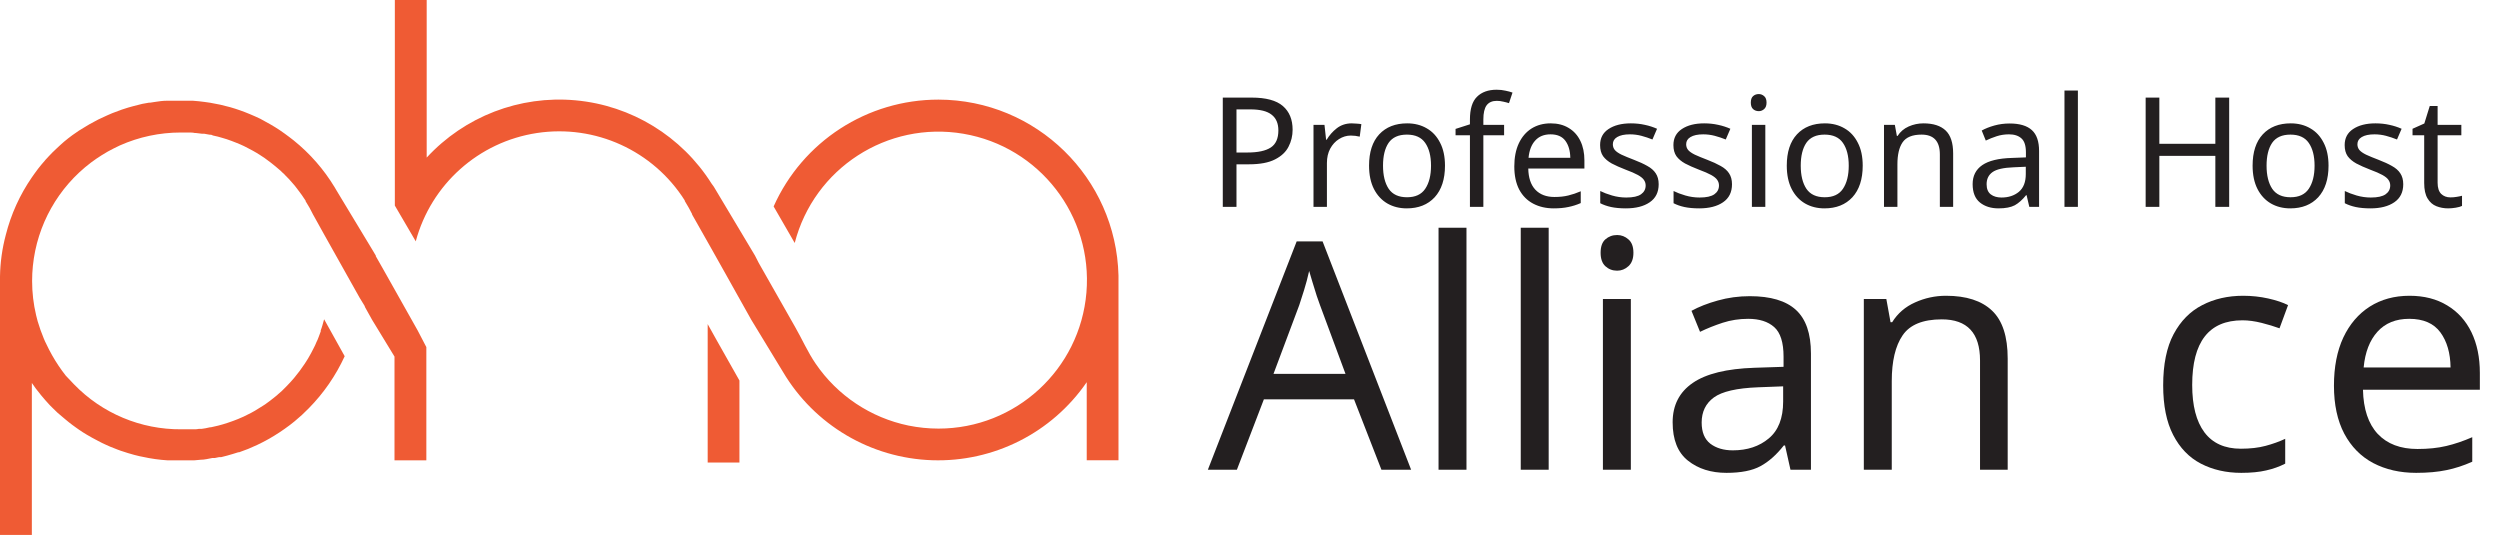
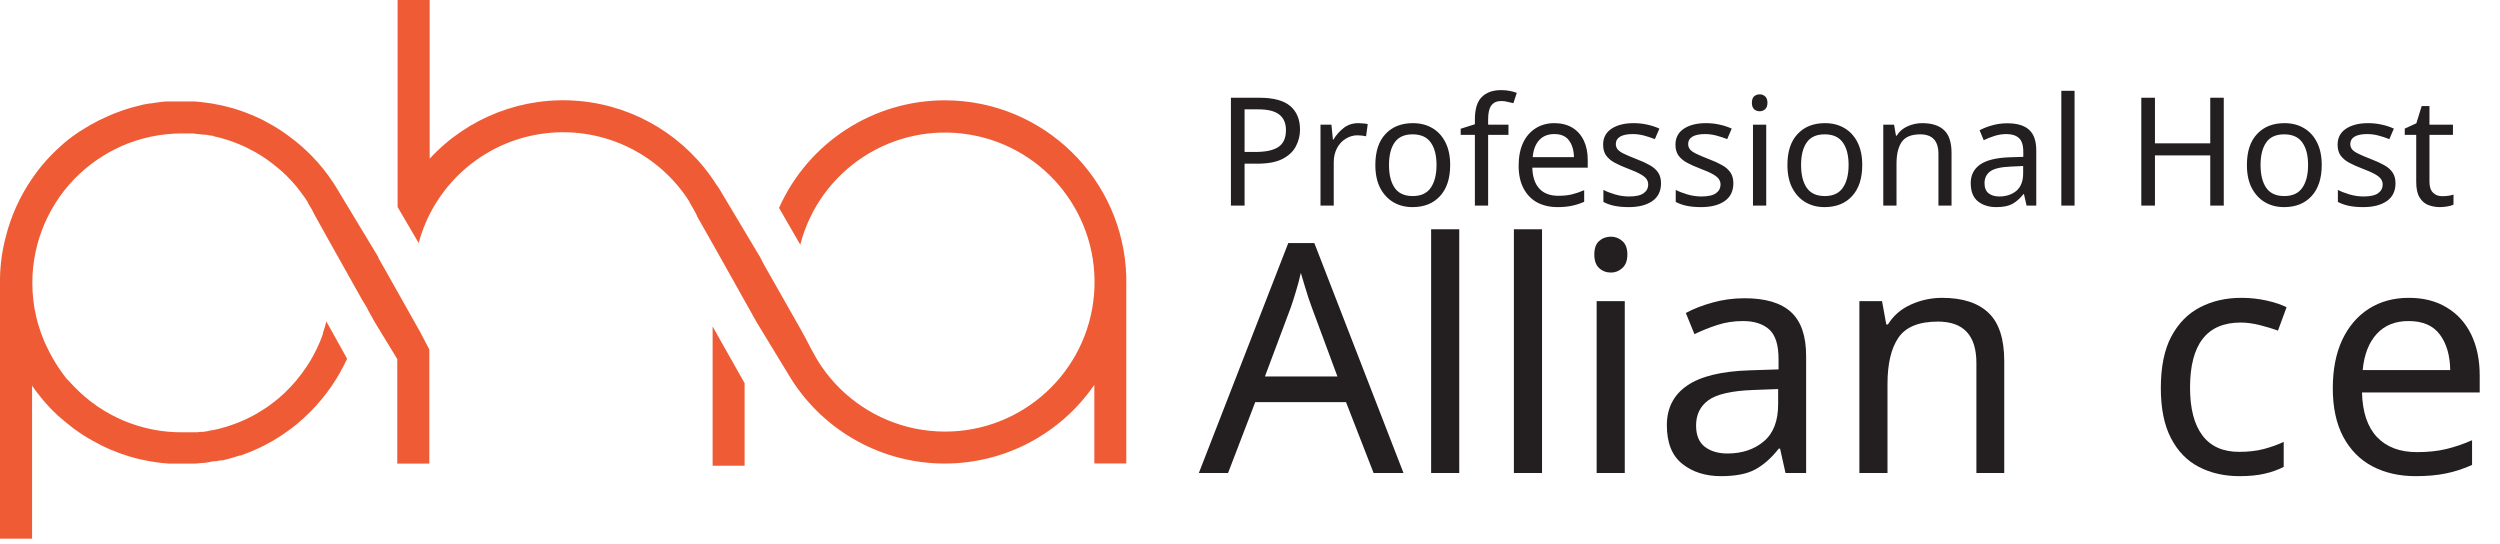
- <svg xmlns="http://www.w3.org/2000/svg" viewBox="0 0 288.09 62.14">
+ <svg xmlns="http://www.w3.org/2000/svg" viewBox="0 0 286.09 62.14">
  <defs>
-     <style>.cls-1{fill:#ef5b34;}.cls-2{font-size:17.64px;}.cls-2,.cls-3{fill:#231f20;font-family:MontserratAlternates-Light, Montserrat Alternates;font-weight:300;}.cls-3{font-size:36.71px;}.cls-4{letter-spacing:-0.03em;}.cls-5{letter-spacing:0em;}</style>
+     <style>.cls-1{fill:#ef5b34;}.cls-2{font-size:17.28px;}.cls-2,.cls-3{fill:#231f20;font-family:MontserratAlternates-Light, Montserrat Alternates;font-weight:300;}.cls-3{font-size:36.71px;}.cls-4{letter-spacing:-0.03em;}.cls-5{letter-spacing:0em;}</style>
  </defs>
  <g id="Layer_2" data-name="Layer 2">
    <g id="Layer_1-2" data-name="Layer 1">
      <path class="cls-1" d="M81.55,37.35v6.71s0,0,0,0V53.3h3.66V43.85L82.6,39.23Z" />
      <path class="cls-1" d="M108.15,11.48a20.79,20.79,0,0,0-19,12.31L91.58,28a17.11,17.11,0,1,1,16.57,21.39,17.51,17.51,0,0,1-3.46-.35A17.16,17.16,0,0,1,94,41.92c-.92-1.34-1.58-2.86-2.39-4.27l-.49-.86c-.22-.4-.45-.8-.68-1.2l-3-5.28L87,29.45l-4.74-7.93h0L82,21.16h0a20.77,20.77,0,0,0-32.83-3V0H45.5V23.69h0l2.41,4.12a17.12,17.12,0,0,1,31-4.71l0,0,0,.06c.15.24.29.48.43.73l.1.18c.11.19.21.39.31.59l0,.05h0l.1.18L82,28.69l1.72,3.06,1.38,2.47.08.14v0l1.4,2.5,3.65,6a20.78,20.78,0,0,0,35,1.18v9h3.66s0-21.3,0-21.3A20.78,20.78,0,0,0,108.15,11.48Z" />
      <path class="cls-1" d="M44.58,31.77l-.78-1.38-.49-.86,0-.07h0l-.32-.54L38.81,22l-.24-.41a20.66,20.66,0,0,0-4.74-5.42l-.52-.4c-.16-.13-.33-.25-.5-.37l0,0L32.24,15c-.36-.24-.73-.47-1.1-.68h0c-.19-.11-.38-.22-.58-.32L30,13.69c-.4-.19-.8-.37-1.21-.54a20.37,20.37,0,0,0-2.27-.8,21.34,21.34,0,0,0-2.3-.51l-.63-.09c-.44-.06-.89-.11-1.35-.14l-.76,0H20.06l-.39,0-.49,0c-.44,0-.87.07-1.29.13l-.58.09a.58.58,0,0,0-.14,0l-.78.14-1.06.27-.54.15-.19.06-.56.18-1.1.41-.6.26a19.83,19.83,0,0,0-2,1l-.45.27a16.07,16.07,0,0,0-1.54,1l-.49.37-.48.39-.46.41-.45.42c-.16.14-.3.28-.45.43l-.43.45c-.11.13-.24.26-.36.39l-.08.1c-.13.14-.25.28-.37.43-.27.32-.52.65-.77,1l-.34.48h0a20.52,20.52,0,0,0-3,6.62A19.93,19.93,0,0,0,0,31.86c0,.13,0,.27,0,.4H0V61.64H3.67V44.13c.15.22.3.44.46.65h0l.6.76c.32.39.66.77,1,1.14l.35.35c.35.36.72.7,1.1,1l.38.32c.25.21.51.42.78.62l.4.29.41.29c.28.19.56.37.85.54s.86.5,1.32.73l.45.23.45.21.47.21.86.34c.25.1.5.18.76.26l.43.14.35.1.38.11.61.15.35.07a18.71,18.71,0,0,0,2.91.41l.88,0H21.4l.46,0,.49,0,.77-.07c.45,0,.9-.12,1.34-.2l.29,0,.49-.1.24,0c.46-.11.91-.23,1.36-.37l.61-.19.1,0a18.67,18.67,0,0,0,2.07-.84c.45-.21.89-.44,1.32-.68l.63-.37.63-.4c.2-.13.41-.27.6-.41h0c.2-.14.4-.28.59-.43l.57-.45a19.06,19.06,0,0,0,1.62-1.49,21,21,0,0,0,4.14-6l-2.37-4.26c-.06.23-.13.46-.19.68s-.13.41-.2.6a.56.56,0,0,1,0,.12,6.56,6.56,0,0,1-.23.62,5.3,5.3,0,0,1-.28.65,5.11,5.11,0,0,1-.29.63c-.1.21-.21.42-.32.62q-.33.62-.72,1.2a17.9,17.9,0,0,1-1.24,1.66s0,0,0,0c-.29.34-.59.67-.92,1-.15.16-.31.32-.47.47l0,0a5.72,5.72,0,0,1-.46.4.6.6,0,0,1-.08.08l-.43.35a1.09,1.09,0,0,1-.17.13c-.15.13-.31.24-.46.35h0c-.18.14-.37.27-.56.39s-.63.4-.95.59-.58.32-.87.46l-.44.22-.42.18-.18.08-.54.21-.22.08-.49.17c-.36.12-.73.23-1.09.32s-.52.13-.79.18h0c-.22,0-.43.09-.65.12l-.45.07-.32,0a2.2,2.2,0,0,1-.44.05,2.6,2.6,0,0,1-.4,0,2.56,2.56,0,0,1-.39,0l-.8,0A17,17,0,0,1,8.53,44.29c-.33-.34-.64-.69-.95-1A18.68,18.68,0,0,1,6,40.93c-.23-.41-.45-.83-.65-1.26-.11-.21-.21-.43-.3-.65a19.46,19.46,0,0,1-.71-2l-.18-.7a17.13,17.13,0,0,1-.46-3.94,16.8,16.8,0,0,1,.09-1.75h0a17.09,17.09,0,0,1,6.7-11.9h0c.41-.31.84-.6,1.27-.87l.67-.4c.45-.25.92-.48,1.38-.7a17.22,17.22,0,0,1,7-1.49h0l.75,0h.15c.26,0,.51,0,.76.06h.13l.67.08.26,0,.61.11c.13,0,.26,0,.38.09a11.13,11.13,0,0,1,1.17.3l.46.14c.37.13.74.26,1.1.41l.46.19c.29.13.58.26.86.42l.15.08a4.23,4.23,0,0,1,.42.22c.31.17.61.35.91.55.14.09.29.18.44.29s.47.34.7.52h0l.14.11a4.23,4.23,0,0,1,.41.33l.41.35a3.09,3.09,0,0,1,.38.35,2.67,2.67,0,0,1,.38.37,10.28,10.28,0,0,1,.72.77,8.57,8.57,0,0,1,.67.82c.33.42.63.85.92,1.3l0,.06a14.81,14.81,0,0,1,.87,1.56l.08.14,1.11,2,4.15,7.4h0l.61,1v.06l.83,1.49,2.59,4.25V53.05h3.67V40l-1-1.92Z" />
-       <text class="cls-2" transform="translate(139.19 23.84)">Professional Host</text>
-       <text class="cls-3" transform="translate(139.19 54.13)">Allian<tspan class="cls-4" x="108.07" y="0">c</tspan>
+       <text class="cls-2" transform="translate(139.19 23.53)">Professional Host</text>
+       <text class="cls-3" transform="translate(137.19 54.13)">Allian<tspan class="cls-4" x="108.07" y="0">c</tspan>
        <tspan class="cls-5" x="127.75" y="0">e</tspan>
      </text>
    </g>
  </g>
</svg>
